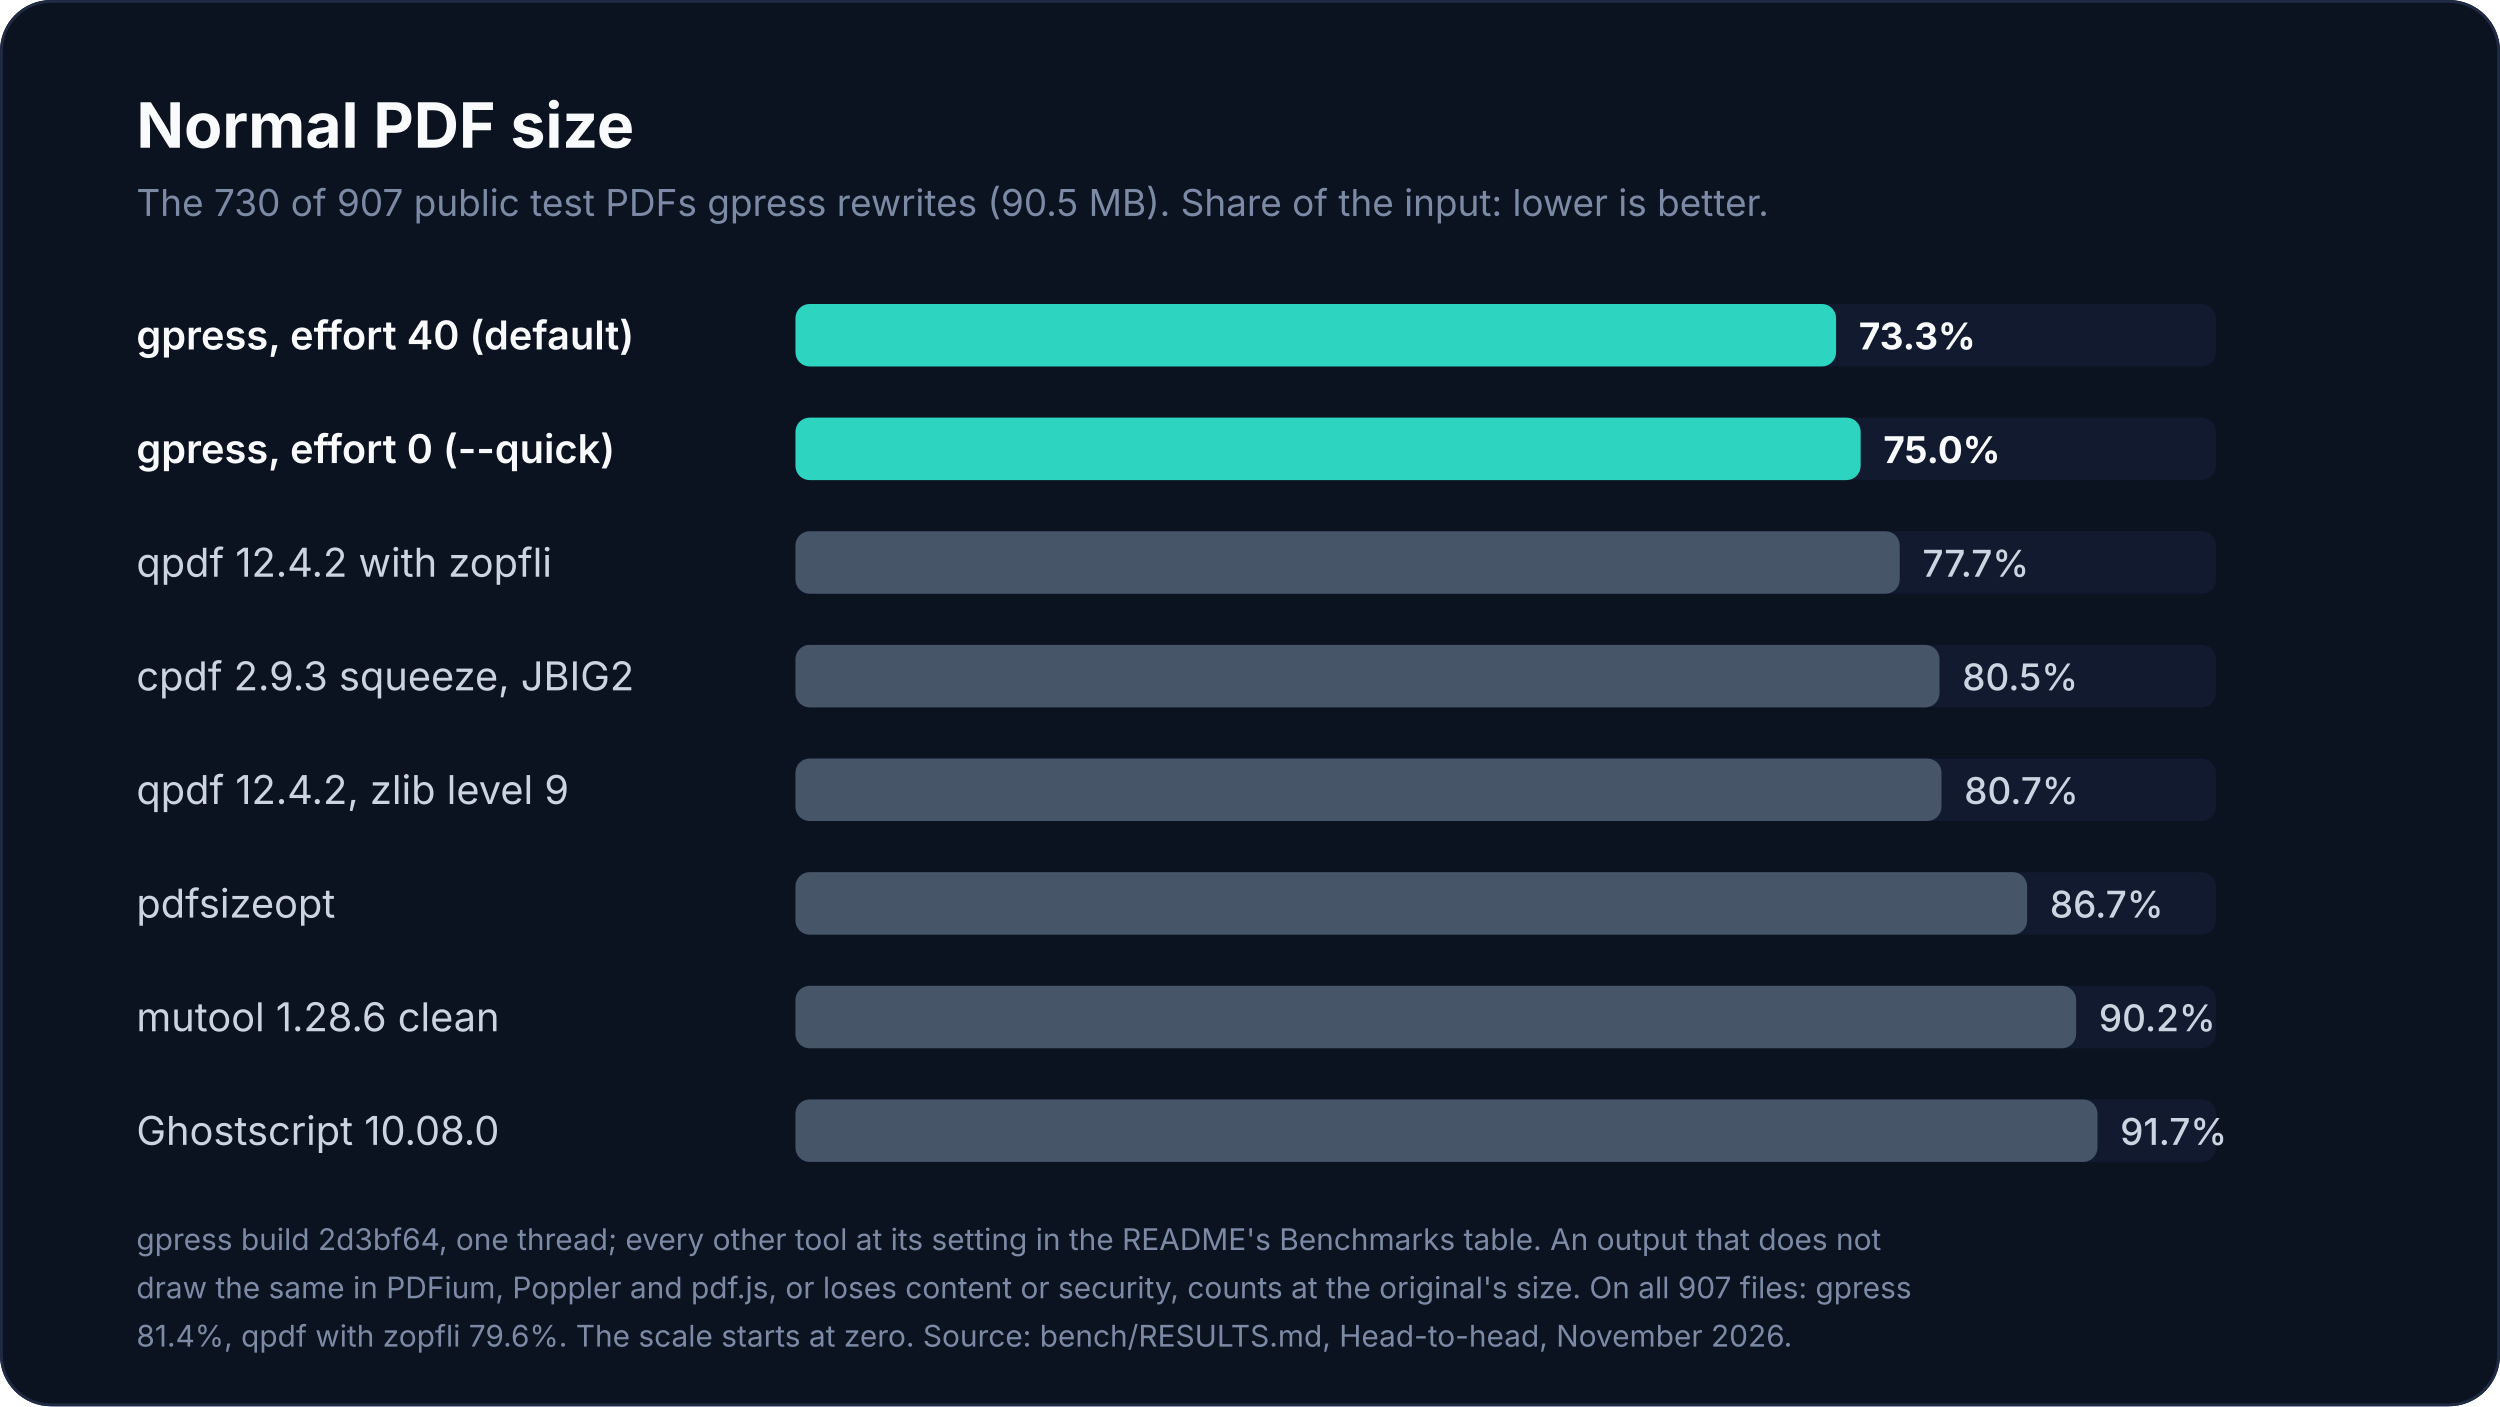
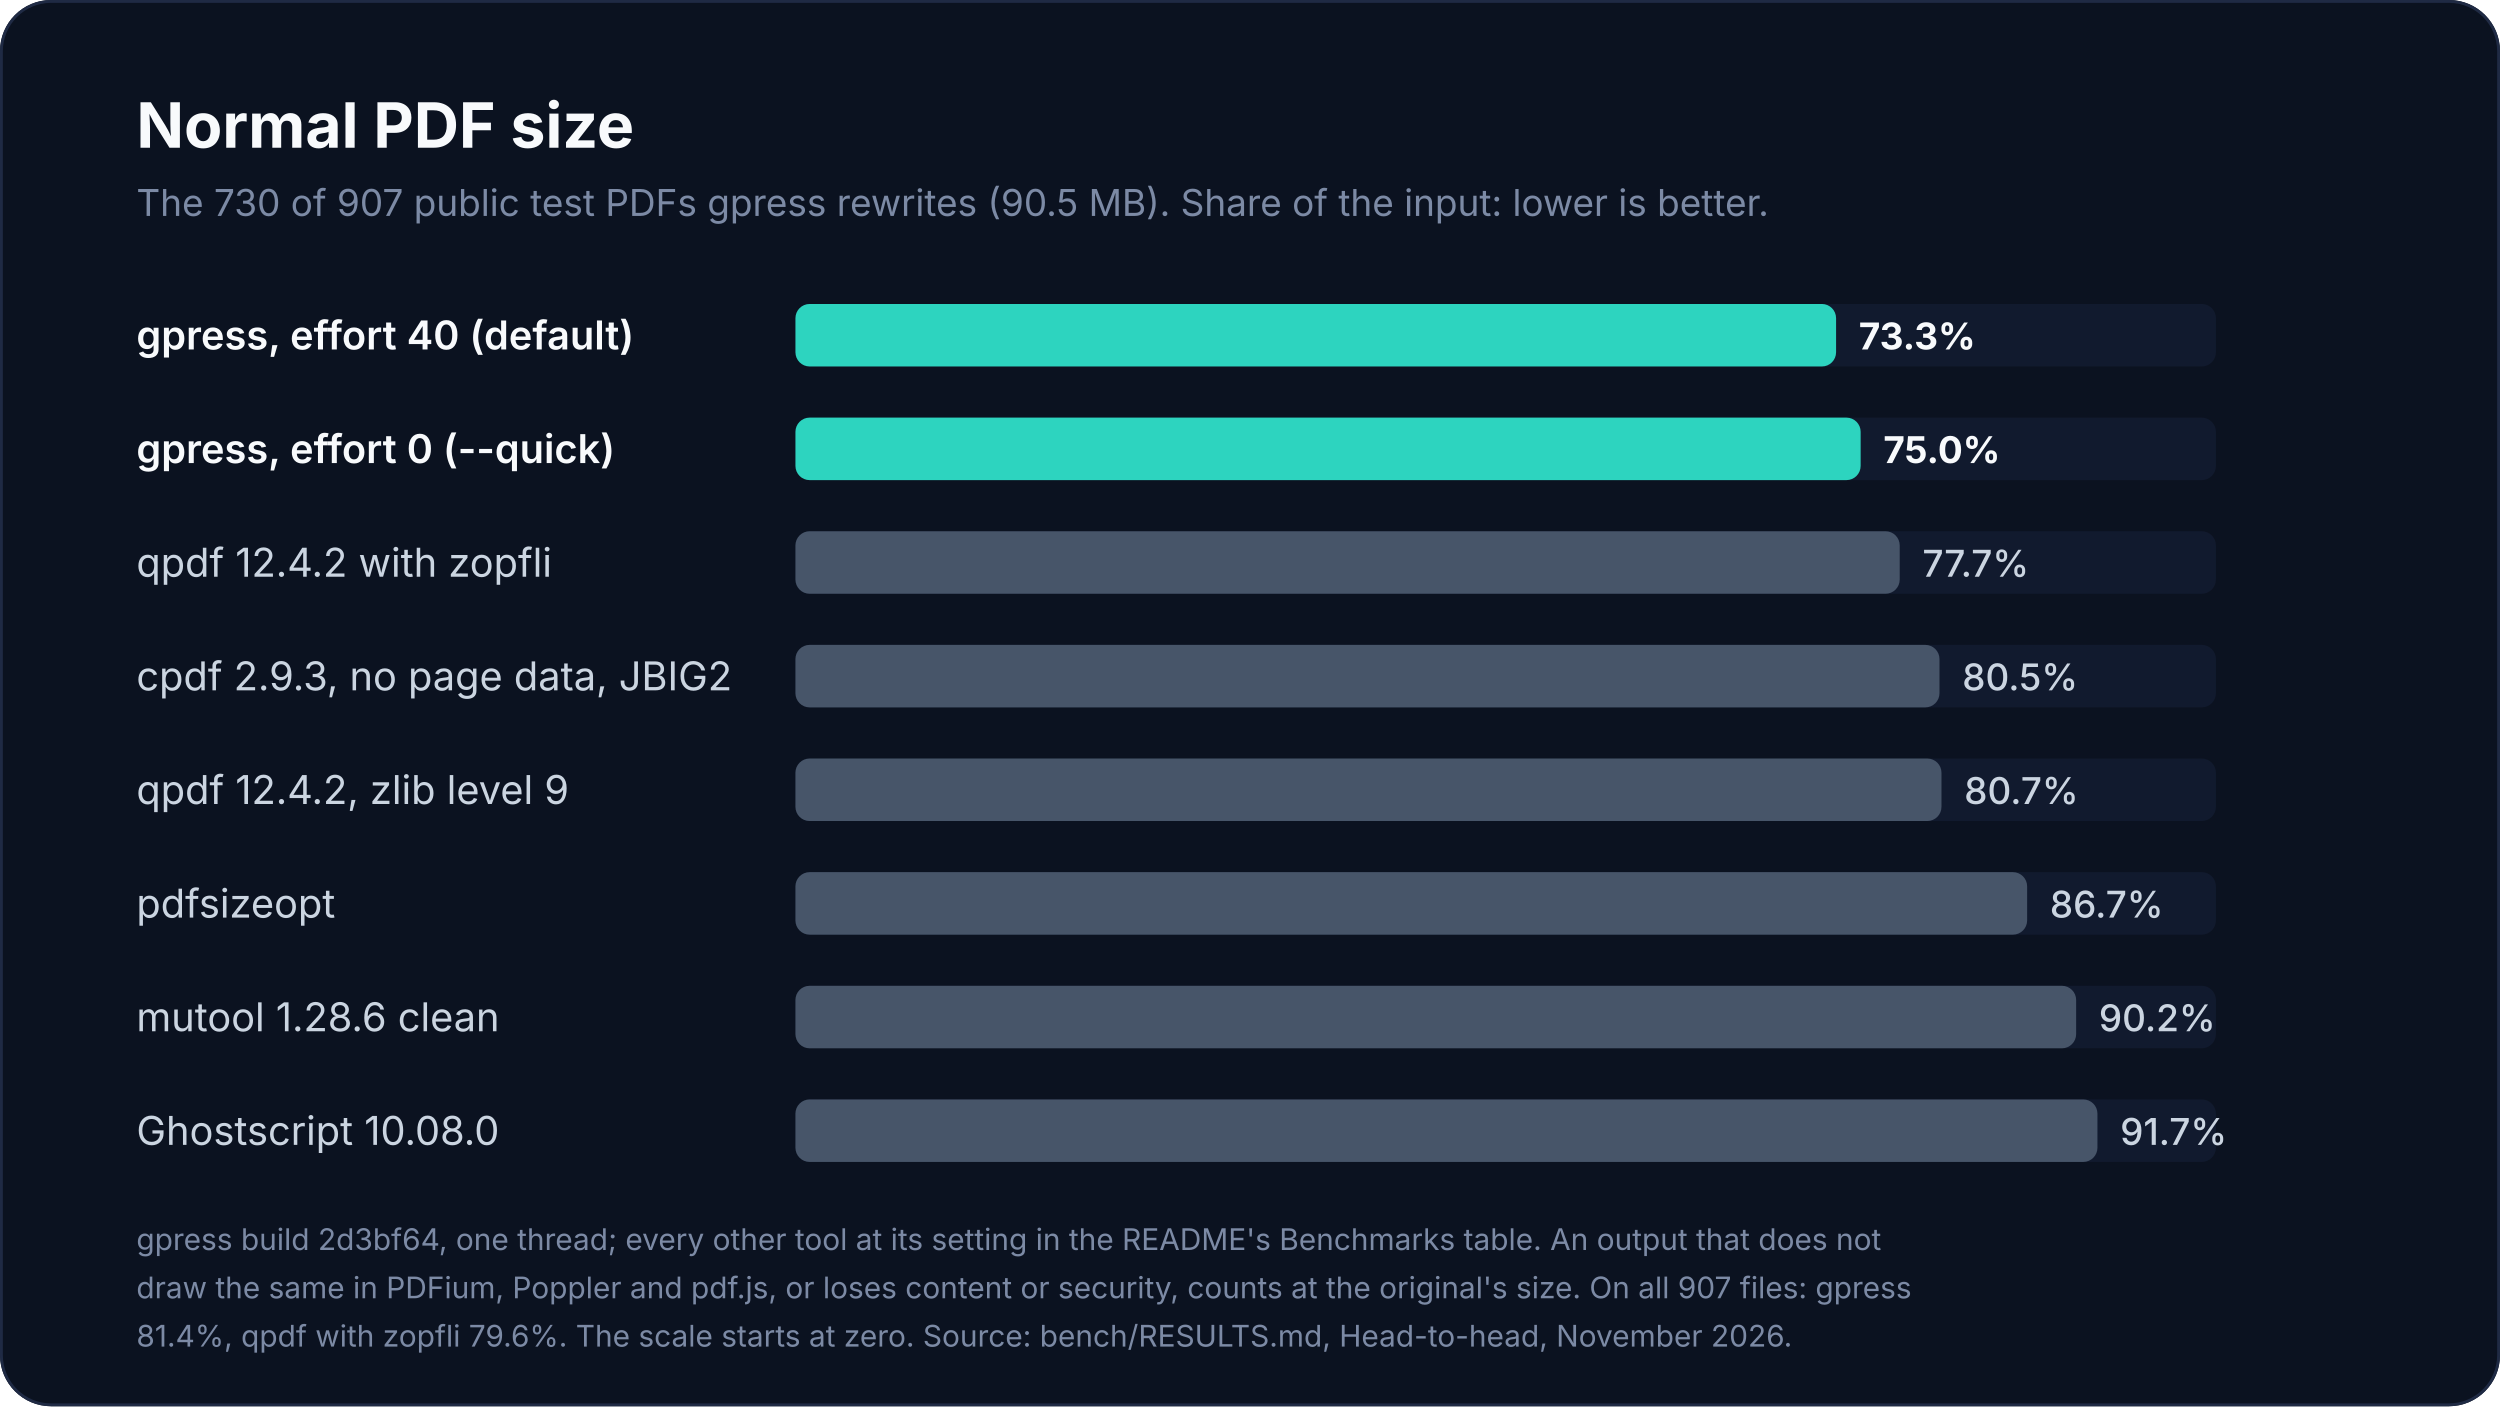
- <svg xmlns="http://www.w3.org/2000/svg" width="1760" height="990" viewBox="0 0 1760 990" role="img" aria-label="Normal PDF size as a share of the input on the 730 of 907 test PDFs gpress rewrites: gpress effort 40 (default) 73.3%; gpress effort 0 75.0%; qpdf 12.4.2 with zopfli 77.7%; cpdf 2.9.3 squeeze, JBIG2 80.5%; qpdf 12.4.2 at zlib level 9 80.7%; pdfsizeopt 86.7%; mutool 1.28.6 clean 90.2%; Ghostscript 10.08.0 91.7%">
+ <svg xmlns="http://www.w3.org/2000/svg" width="1760" height="990" viewBox="0 0 1760 990" role="img" aria-label="Normal PDF size as a share of the input on the 730 of 907 test PDFs gpress rewrites: gpress effort 40 (default) 73.3%; gpress effort 0 75.0%; qpdf 12.4.2 with zopfli 77.7%; cpdf 2.9.3, no page data, JBIG2 80.5%; qpdf 12.4.2 at zlib level 9 80.7%; pdfsizeopt 86.7%; mutool 1.28.6 clean 90.2%; Ghostscript 10.08.0 91.7%">
  <rect width="1760" height="990" rx="36" fill="#0b1220" />
  <rect x="1" y="1" width="1758" height="988" rx="35" fill="none" stroke="#1f2a44" stroke-width="2" />
  <text x="96" y="104" font-family="Inter, ui-sans-serif, -apple-system, BlinkMacSystemFont, 'Segoe UI', Helvetica, Arial, sans-serif" font-size="44" font-weight="700" fill="#f8fafc" text-anchor="start">Normal PDF size</text>
  <text x="96" y="152" font-family="Inter, ui-sans-serif, -apple-system, BlinkMacSystemFont, 'Segoe UI', Helvetica, Arial, sans-serif" font-size="26" font-weight="400" fill="#7c8aa5" text-anchor="start">The 730 of 907 public test PDFs gpress rewrites (90.5 MB). Share of the input: lower is better.</text>
  <text x="96" y="246" font-family="Inter, ui-sans-serif, -apple-system, BlinkMacSystemFont, 'Segoe UI', Helvetica, Arial, sans-serif" font-size="28" font-weight="600" fill="#f8fafc" text-anchor="start">gpress, effort 40 (default)</text>
  <rect x="560" y="214" width="1000" height="44" rx="10" fill="#111a2e" />
  <rect x="560" y="214" width="732.6" height="44" rx="10" fill="#2dd4bf" />
  <text x="1308.6" y="246" font-family="Inter, ui-sans-serif, -apple-system, BlinkMacSystemFont, 'Segoe UI', Helvetica, Arial, sans-serif" font-size="26" font-weight="700" fill="#f8fafc" text-anchor="start">73.3%</text>
  <text x="96" y="326" font-family="Inter, ui-sans-serif, -apple-system, BlinkMacSystemFont, 'Segoe UI', Helvetica, Arial, sans-serif" font-size="28" font-weight="600" fill="#f8fafc" text-anchor="start">gpress, effort 0 (--quick)</text>
  <rect x="560" y="294" width="1000" height="44" rx="10" fill="#111a2e" />
  <rect x="560" y="294" width="749.9" height="44" rx="10" fill="#2dd4bf" />
  <text x="1325.9" y="326" font-family="Inter, ui-sans-serif, -apple-system, BlinkMacSystemFont, 'Segoe UI', Helvetica, Arial, sans-serif" font-size="26" font-weight="700" fill="#f8fafc" text-anchor="start">75.0%</text>
  <text x="96" y="406" font-family="Inter, ui-sans-serif, -apple-system, BlinkMacSystemFont, 'Segoe UI', Helvetica, Arial, sans-serif" font-size="28" font-weight="400" fill="#cbd5e1" text-anchor="start">qpdf 12.4.2 with zopfli</text>
  <rect x="560" y="374" width="1000" height="44" rx="10" fill="#111a2e" />
  <rect x="560" y="374" width="777.4" height="44" rx="10" fill="#475569" />
  <text x="1353.4" y="406" font-family="Inter, ui-sans-serif, -apple-system, BlinkMacSystemFont, 'Segoe UI', Helvetica, Arial, sans-serif" font-size="26" font-weight="500" fill="#cbd5e1" text-anchor="start">77.7%</text>
-   <text x="96" y="486" font-family="Inter, ui-sans-serif, -apple-system, BlinkMacSystemFont, 'Segoe UI', Helvetica, Arial, sans-serif" font-size="28" font-weight="400" fill="#cbd5e1" text-anchor="start">cpdf 2.9.3 squeeze, JBIG2</text>
+   <text x="96" y="486" font-family="Inter, ui-sans-serif, -apple-system, BlinkMacSystemFont, 'Segoe UI', Helvetica, Arial, sans-serif" font-size="28" font-weight="400" fill="#cbd5e1" text-anchor="start">cpdf 2.9.3, no page data, JBIG2</text>
  <rect x="560" y="454" width="1000" height="44" rx="10" fill="#111a2e" />
  <rect x="560" y="454" width="805.4" height="44" rx="10" fill="#475569" />
  <text x="1381.4" y="486" font-family="Inter, ui-sans-serif, -apple-system, BlinkMacSystemFont, 'Segoe UI', Helvetica, Arial, sans-serif" font-size="26" font-weight="500" fill="#cbd5e1" text-anchor="start">80.5%</text>
  <text x="96" y="566" font-family="Inter, ui-sans-serif, -apple-system, BlinkMacSystemFont, 'Segoe UI', Helvetica, Arial, sans-serif" font-size="28" font-weight="400" fill="#cbd5e1" text-anchor="start">qpdf 12.4.2, zlib level 9</text>
  <rect x="560" y="534" width="1000" height="44" rx="10" fill="#111a2e" />
  <rect x="560" y="534" width="806.8" height="44" rx="10" fill="#475569" />
  <text x="1382.8" y="566" font-family="Inter, ui-sans-serif, -apple-system, BlinkMacSystemFont, 'Segoe UI', Helvetica, Arial, sans-serif" font-size="26" font-weight="500" fill="#cbd5e1" text-anchor="start">80.7%</text>
  <text x="96" y="646" font-family="Inter, ui-sans-serif, -apple-system, BlinkMacSystemFont, 'Segoe UI', Helvetica, Arial, sans-serif" font-size="28" font-weight="400" fill="#cbd5e1" text-anchor="start">pdfsizeopt</text>
  <rect x="560" y="614" width="1000" height="44" rx="10" fill="#111a2e" />
  <rect x="560" y="614" width="867.1" height="44" rx="10" fill="#475569" />
  <text x="1443.1" y="646" font-family="Inter, ui-sans-serif, -apple-system, BlinkMacSystemFont, 'Segoe UI', Helvetica, Arial, sans-serif" font-size="26" font-weight="500" fill="#cbd5e1" text-anchor="start">86.7%</text>
  <text x="96" y="726" font-family="Inter, ui-sans-serif, -apple-system, BlinkMacSystemFont, 'Segoe UI', Helvetica, Arial, sans-serif" font-size="28" font-weight="400" fill="#cbd5e1" text-anchor="start">mutool 1.28.6 clean</text>
  <rect x="560" y="694" width="1000" height="44" rx="10" fill="#111a2e" />
  <rect x="560" y="694" width="901.6" height="44" rx="10" fill="#475569" />
  <text x="1477.6" y="726" font-family="Inter, ui-sans-serif, -apple-system, BlinkMacSystemFont, 'Segoe UI', Helvetica, Arial, sans-serif" font-size="26" font-weight="500" fill="#cbd5e1" text-anchor="start">90.2%</text>
  <text x="96" y="806" font-family="Inter, ui-sans-serif, -apple-system, BlinkMacSystemFont, 'Segoe UI', Helvetica, Arial, sans-serif" font-size="28" font-weight="400" fill="#cbd5e1" text-anchor="start">Ghostscript 10.08.0</text>
  <rect x="560" y="774" width="1000" height="44" rx="10" fill="#111a2e" />
  <rect x="560" y="774" width="916.6" height="44" rx="10" fill="#475569" />
  <text x="1492.6" y="806" font-family="Inter, ui-sans-serif, -apple-system, BlinkMacSystemFont, 'Segoe UI', Helvetica, Arial, sans-serif" font-size="26" font-weight="500" fill="#cbd5e1" text-anchor="start">91.7%</text>
  <text x="96" y="880" font-family="Inter, ui-sans-serif, -apple-system, BlinkMacSystemFont, 'Segoe UI', Helvetica, Arial, sans-serif" font-size="21" font-weight="400" fill="#7c8aa5" text-anchor="start">gpress build 2d3bf64, one thread; every other tool at its setting in the README's Benchmarks table. An output that does not</text>
  <text x="96" y="914" font-family="Inter, ui-sans-serif, -apple-system, BlinkMacSystemFont, 'Segoe UI', Helvetica, Arial, sans-serif" font-size="21" font-weight="400" fill="#7c8aa5" text-anchor="start">draw the same in PDFium, Poppler and pdf.js, or loses content or security, counts at the original's size. On all 907 files: gpress</text>
  <text x="96" y="948" font-family="Inter, ui-sans-serif, -apple-system, BlinkMacSystemFont, 'Segoe UI', Helvetica, Arial, sans-serif" font-size="21" font-weight="400" fill="#7c8aa5" text-anchor="start">81.4%, qpdf with zopfli 79.6%. The scale starts at zero. Source: bench/RESULTS.md, Head-to-head, November 2026.</text>
</svg>
